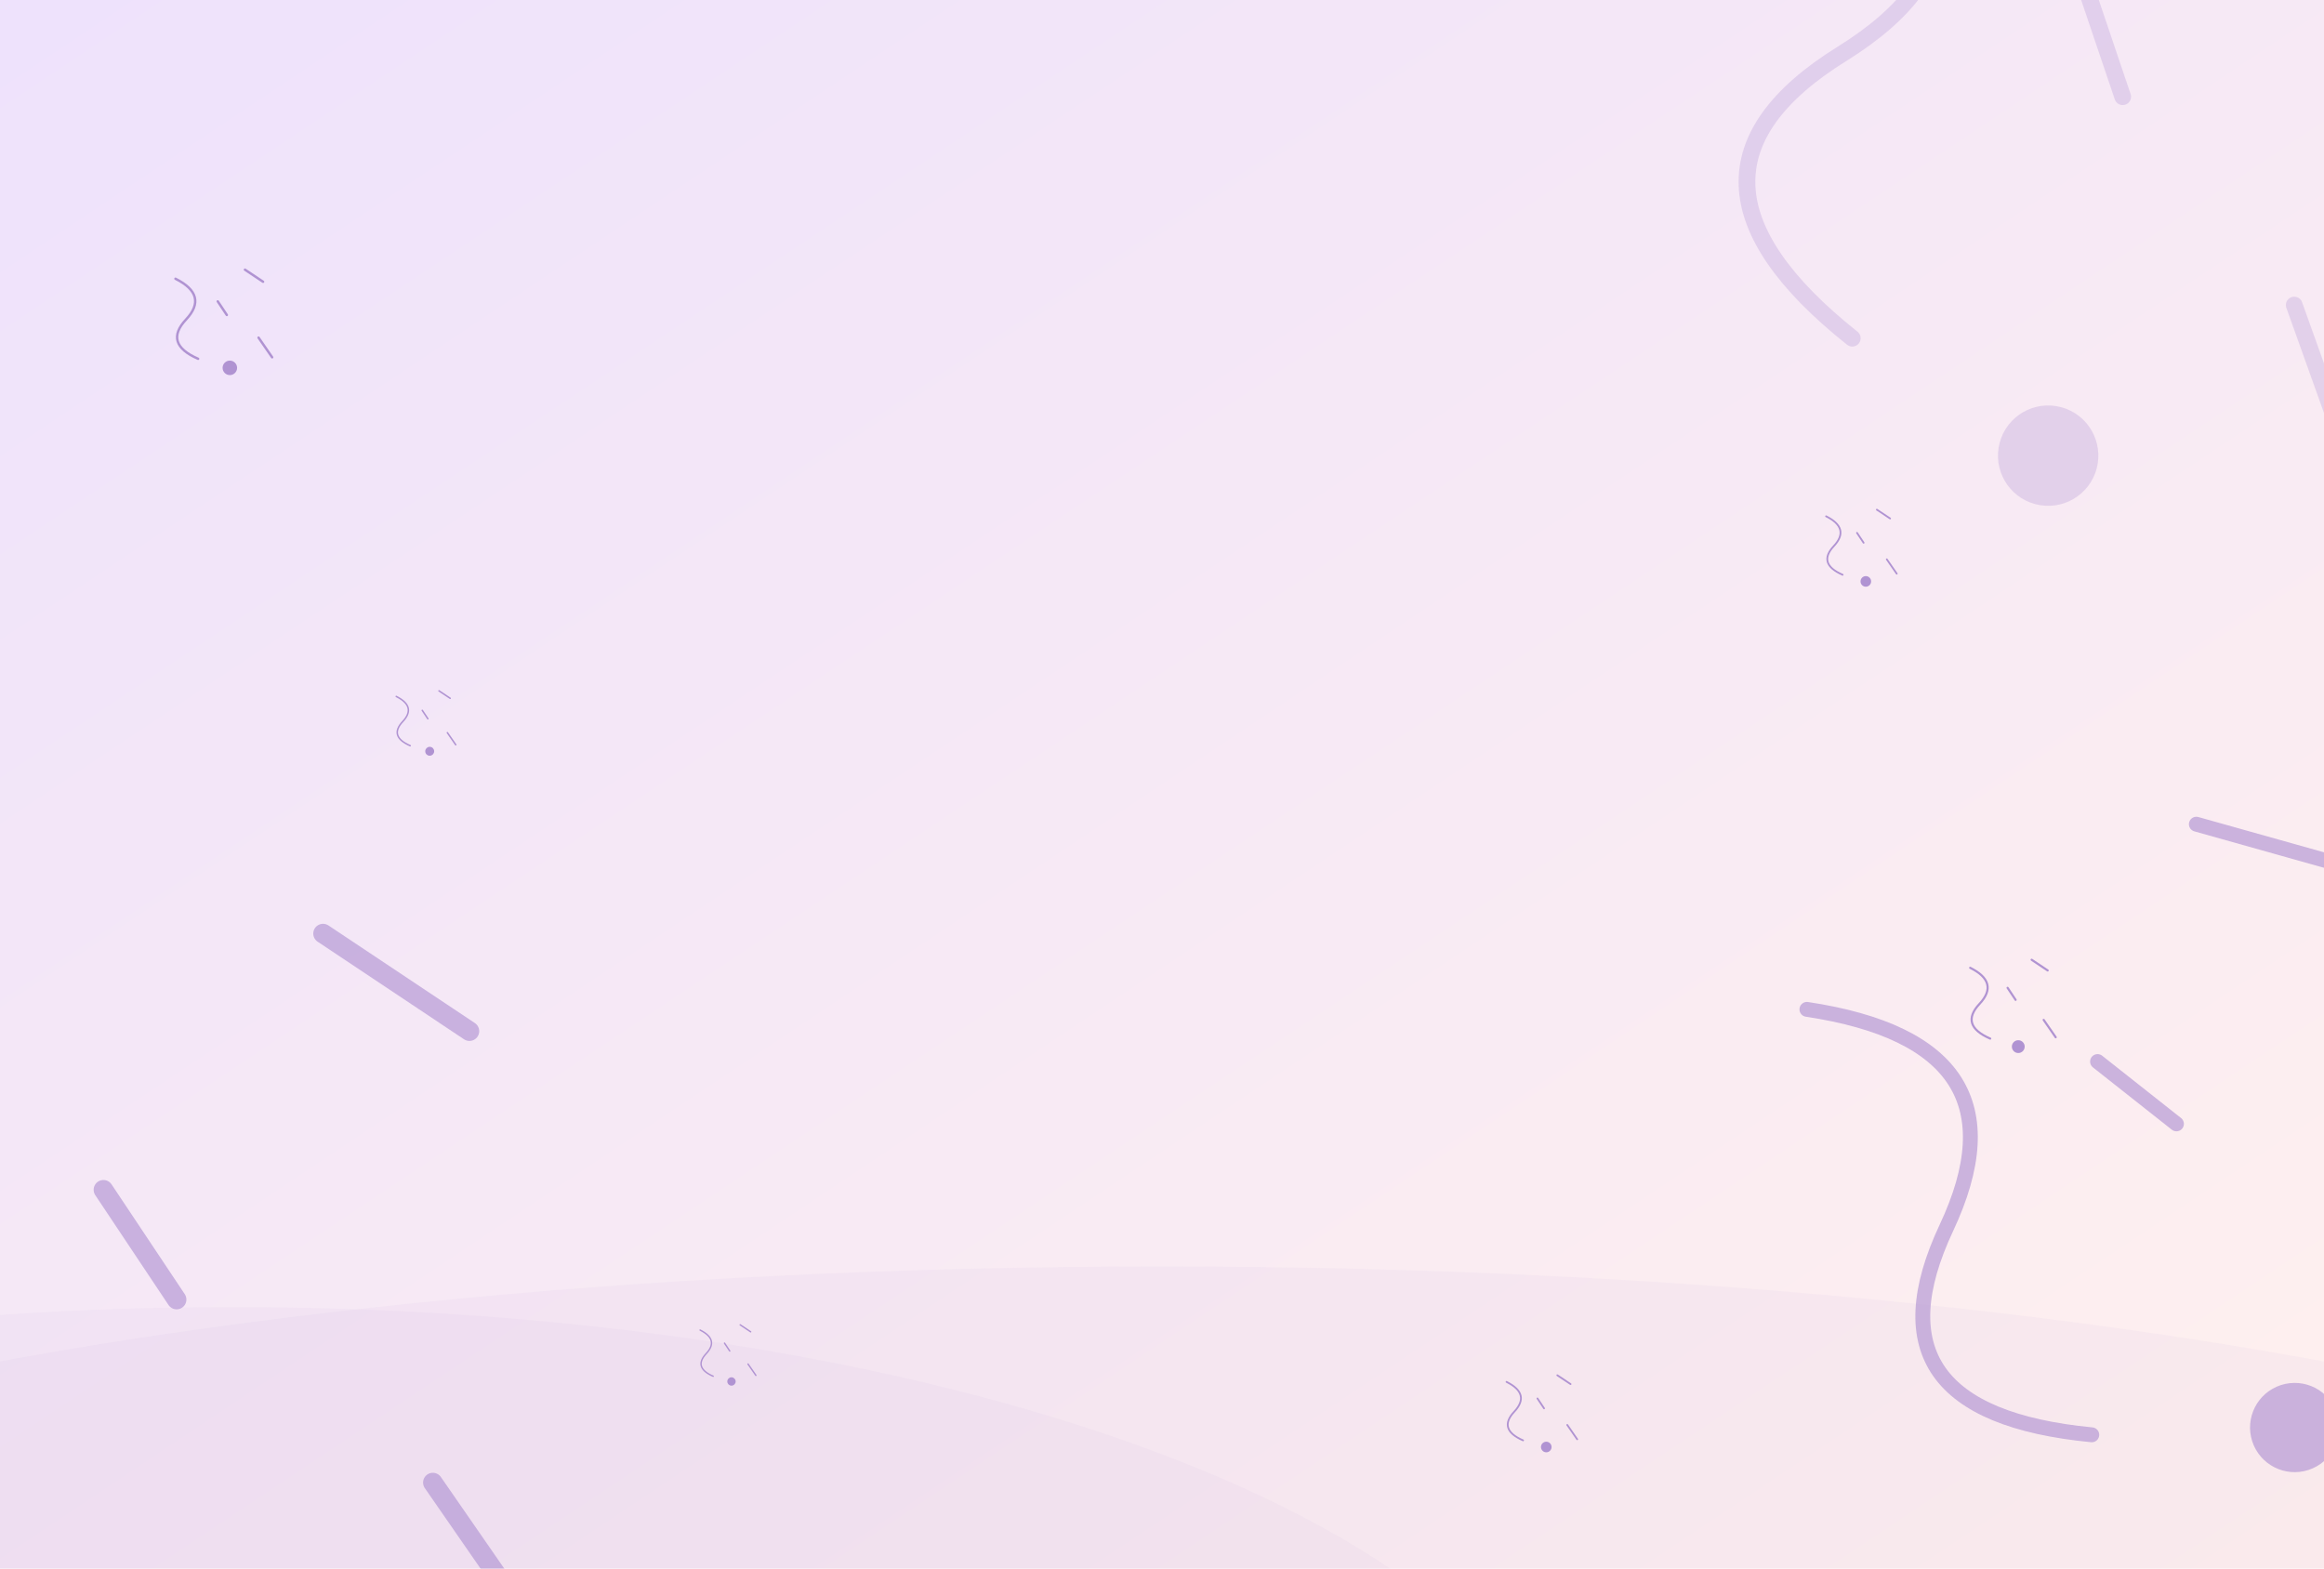
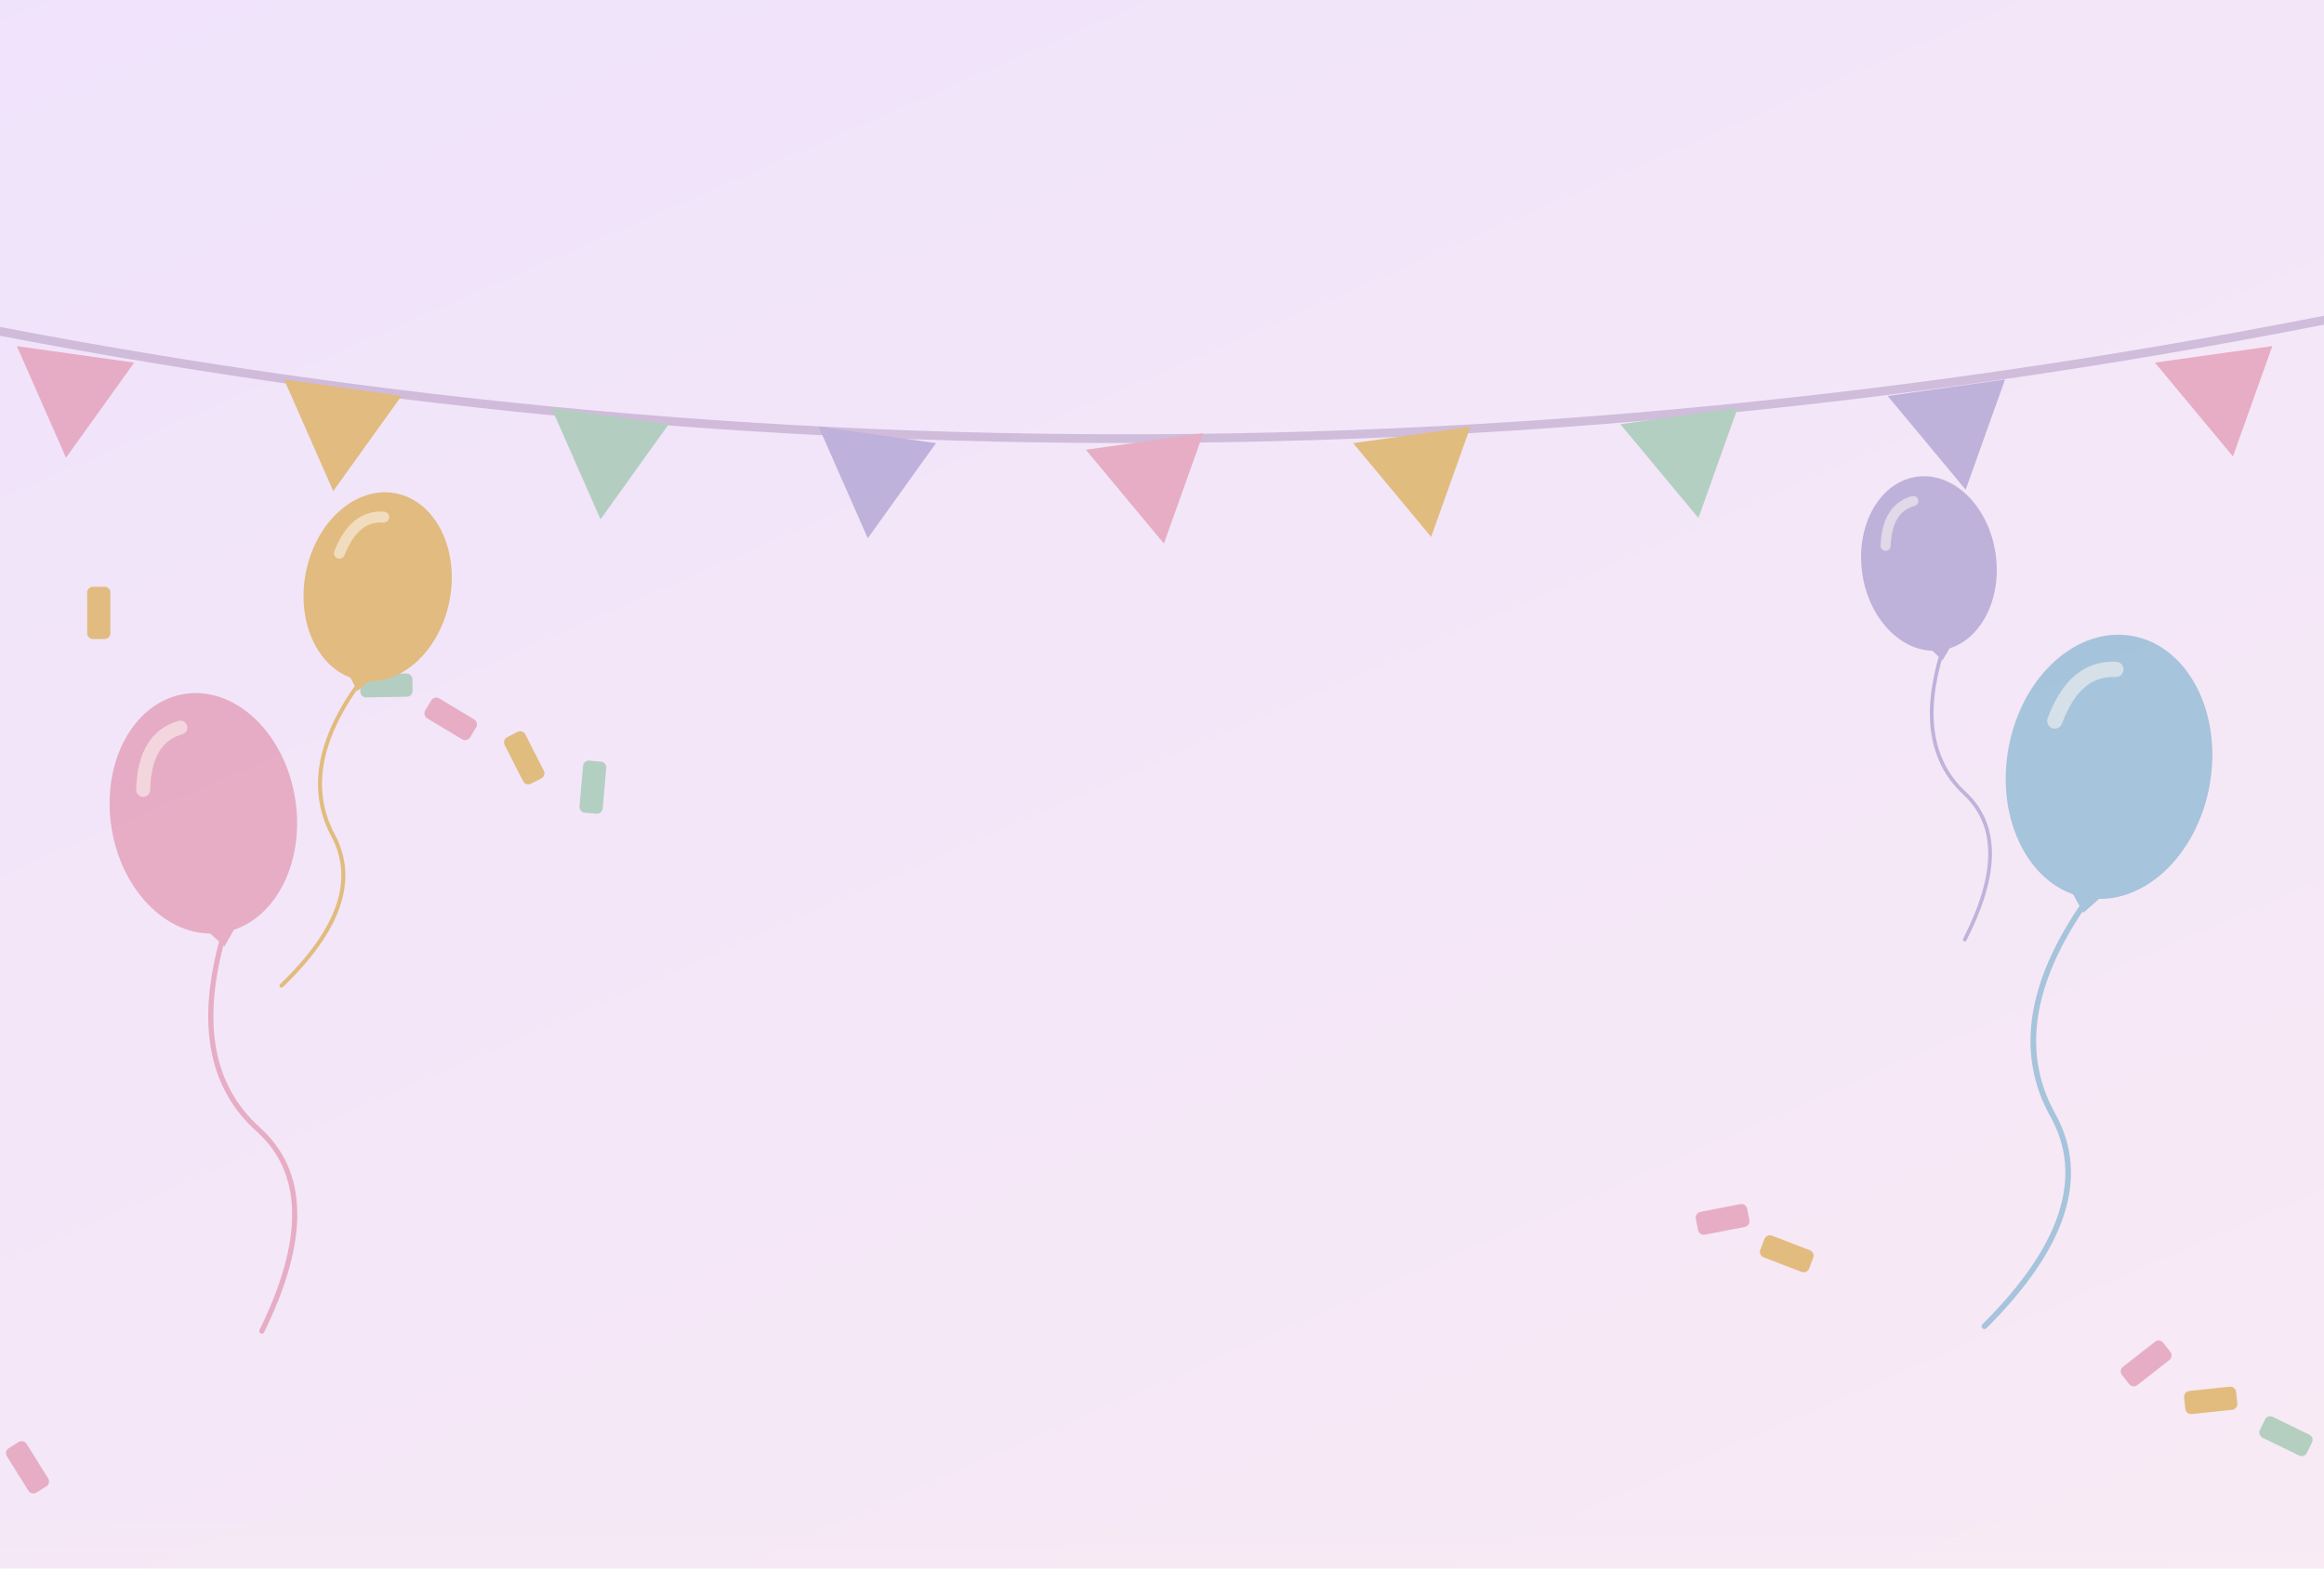
- <svg xmlns="http://www.w3.org/2000/svg" viewBox="0 0 400 270" preserveAspectRatio="xMidYMid slice" fill="none" stroke="currentColor" stroke-width="1.6" stroke-linecap="round" stroke-linejoin="round" color="rgb(176, 147, 210)">
+ <svg xmlns="http://www.w3.org/2000/svg" viewBox="0 70 400 270" preserveAspectRatio="xMidYMid slice" aria-hidden="true" color="">
  <defs>
-     <linearGradient id="scene-backdrop" x2="1" y2="1">
+     <linearGradient id="world-_r_q_-party-d-base" x2=".2" y2="1">
      <stop stop-color="#eee2fc" />
      <stop offset="1" stop-color="#fff0ee" />
    </linearGradient>
+     <radialGradient id="world-_r_q_-party-d-glow">
+       <stop stop-color="#fff6d9" stop-opacity="0.78" />
+       <stop offset="1" stop-color="#fff6d9" stop-opacity="0" />
+     </radialGradient>
+     <radialGradient id="world-_r_q_-party-d-shadow">
+       <stop stop-color="#b093d2" stop-opacity=".2" />
+       <stop offset="1" stop-color="#b093d2" stop-opacity="0" />
+     </radialGradient>
+     <linearGradient id="world-_r_q_-party-d-quiet" x2="0" y2="1">
+       <stop stop-color="#fff0ee" stop-opacity="0" />
+       <stop offset=".18" stop-color="#fff0ee" stop-opacity=".7" />
+       <stop offset=".7" stop-color="#fff0ee" stop-opacity=".82" />
+       <stop offset="1" stop-color="#fff0ee" stop-opacity="0" />
+     </linearGradient>
  </defs>
-   <rect width="400" height="270" fill="url(#scene-backdrop)" stroke="none" />
-   <defs>
-     <g id="world-_r_q_">
-       <path d="M-30-27Q-8-16-23 0T-15 26M16-33 28-25M25 12 34 25M-2-12 4-3" />
-       <circle cx="6" cy="32" r="4" fill="currentColor" />
+   <rect width="400" height="850" fill="url(#world-_r_q_-party-d-base)" />
+   <g opacity="0.86">
+     <g transform="translate(17 175) rotate(0) scale(1)">
+       <rect x="-2" y="-4" width="4" height="9" rx="1" fill="#dfb56c" />
    </g>
-   </defs>
-   <ellipse cx="200" cy="298" rx="330" ry="80" fill="currentColor" opacity=".07" stroke="none" />
-   <ellipse cx="40" cy="315" rx="230" ry="90" fill="currentColor" opacity=".07" stroke="none" />
-   <g opacity="0.65">
-     <use href="#world-_r_q_" transform="translate(22 230) scale(2.1)" />
-     <use href="#world-_r_q_" transform="translate(370 200) scale(1.6) rotate(-18)" />
-     <use href="#world-_r_q_" transform="translate(357 20) scale(1.8) rotate(15)" opacity=".45" />
-   </g>
-   <g transform="translate(38 55) scale(0.26)">
-     <g class="series-world-mote" style="animation-delay: 0s; animation-duration: 7s;">
-       <use href="#world-_r_q_" />
+     <g transform="translate(308 286) rotate(111) scale(1)">
+       <rect x="-2" y="-4" width="4" height="9" rx="1" fill="#dfb56c" />
+     </g>
+     <g transform="translate(5 323) rotate(148) scale(1)">
+       <rect x="-2" y="-4" width="4" height="9" rx="1" fill="#e4a3bd" />
+     </g>
+     <g transform="translate(102 206) rotate(185) scale(1)">
+       <rect x="-2" y="-4" width="4" height="9" rx="1" fill="#a9cbb8" />
+     </g>
+     <g transform="translate(296 280) rotate(259) scale(1)">
+       <rect x="-2" y="-4" width="4" height="9" rx="1" fill="#e4a3bd" />
+     </g>
+     <g transform="translate(393 317) rotate(296) scale(1)">
+       <rect x="-2" y="-4" width="4" height="9" rx="1" fill="#a9cbb8" />
+     </g>
+     <g transform="translate(90 200) rotate(333) scale(1)">
+       <rect x="-2" y="-4" width="4" height="9" rx="1" fill="#dfb56c" />
+     </g>
+     <g transform="translate(381 311) rotate(444) scale(1)">
+       <rect x="-2" y="-4" width="4" height="9" rx="1" fill="#dfb56c" />
+     </g>
+     <g transform="translate(78 194) rotate(481) scale(1)">
+       <rect x="-2" y="-4" width="4" height="9" rx="1" fill="#e4a3bd" />
+     </g>
+     <g transform="translate(369 305) rotate(592) scale(1)">
+       <rect x="-2" y="-4" width="4" height="9" rx="1" fill="#e4a3bd" />
+     </g>
+     <g transform="translate(66 188) rotate(629) scale(1)">
+       <rect x="-2" y="-4" width="4" height="9" rx="1" fill="#a9cbb8" />
+     </g>
+     <path d="M-20 123Q197 169 420 121" fill="none" stroke="#cbb5d6" stroke-width="1.5" stroke-linecap="round" stroke-linejoin="round" />
+     <g transform="translate(13 131) rotate(8) scale(0.85)">
+       <path d="M-12 0H12L1 21Z" fill="#e4a3bd" />
+     </g>
+     <g transform="translate(59 136.7403) rotate(8) scale(0.85)">
+       <path d="M-12 0H12L1 21Z" fill="#dfb56c" />
+     </g>
+     <g transform="translate(105 141.6066) rotate(8) scale(0.85)">
+       <path d="M-12 0H12L1 21Z" fill="#a9cbb8" />
+     </g>
+     <g transform="translate(151 144.8582) rotate(8) scale(0.85)">
+       <path d="M-12 0H12L1 21Z" fill="#b6a9d6" />
+     </g>
+     <g transform="translate(197 146) rotate(-8) scale(0.85)">
+       <path d="M-12 0H12L1 21Z" fill="#e4a3bd" />
+     </g>
+     <g transform="translate(243 144.8582) rotate(-8) scale(0.85)">
+       <path d="M-12 0H12L1 21Z" fill="#dfb56c" />
+     </g>
+     <g transform="translate(289 141.6066) rotate(-8) scale(0.85)">
+       <path d="M-12 0H12L1 21Z" fill="#a9cbb8" />
+     </g>
+     <g transform="translate(335 136.7403) rotate(-8) scale(0.85)">
+       <path d="M-12 0H12L1 21Z" fill="#b6a9d6" />
+     </g>
+     <g transform="translate(381 131) rotate(-8) scale(0.85)">
+       <path d="M-12 0H12L1 21Z" fill="#e4a3bd" />
+     </g>
+     <g transform="translate(35 210) rotate(-9) scale(0.8)">
+       <path d="M0 27Q-12 53 1 69T-5 112" fill="none" stroke="#e4a3bd" stroke-width="1.1" stroke-linecap="round" stroke-linejoin="round" />
+       <ellipse cx="0" cy="0" rx="20" ry="26" fill="#e4a3bd" />
+       <path d="M-4 24L4 24L0 29Z" fill="#e4a3bd" />
+       <path d="M-12-7Q-10-18-2-19" fill="none" stroke="#fffaf0" stroke-width="3" opacity=".55" stroke-linecap="round" />
+     </g>
+     <g transform="translate(65 171) rotate(11) scale(0.63)">
+       <path d="M0 27Q-12 53 1 69T-5 112" fill="none" stroke="#dfb56c" stroke-width="1.1" stroke-linecap="round" stroke-linejoin="round" />
+       <ellipse cx="0" cy="0" rx="20" ry="26" fill="#dfb56c" />
+       <path d="M-4 24L4 24L0 29Z" fill="#dfb56c" />
+       <path d="M-12-7Q-10-18-2-19" fill="none" stroke="#fffaf0" stroke-width="3" opacity=".55" stroke-linecap="round" />
+     </g>
+     <g transform="translate(363 202) rotate(10) scale(0.88)">
+       <path d="M0 27Q-12 53 1 69T-5 112" fill="none" stroke="#99bed7" stroke-width="1.1" stroke-linecap="round" stroke-linejoin="round" />
+       <ellipse cx="0" cy="0" rx="20" ry="26" fill="#99bed7" />
+       <path d="M-4 24L4 24L0 29Z" fill="#99bed7" />
+       <path d="M-12-7Q-10-18-2-19" fill="none" stroke="#fffaf0" stroke-width="3" opacity=".55" stroke-linecap="round" />
+     </g>
+     <g transform="translate(332 167) rotate(-8) scale(0.58)">
+       <path d="M0 27Q-12 53 1 69T-5 112" fill="none" stroke="#b6a9d6" stroke-width="1.1" stroke-linecap="round" stroke-linejoin="round" />
+       <ellipse cx="0" cy="0" rx="20" ry="26" fill="#b6a9d6" />
+       <path d="M-4 24L4 24L0 29Z" fill="#b6a9d6" />
+       <path d="M-12-7Q-10-18-2-19" fill="none" stroke="#fffaf0" stroke-width="3" opacity=".55" stroke-linecap="round" />
    </g>
  </g>
-   <g transform="translate(320 94) scale(0.19)">
-     <g class="series-world-mote" style="animation-delay: -1.7s; animation-duration: 8s;">
-       <use href="#world-_r_q_" />
+   <rect y="330" width="400" height="390" fill="url(#world-_r_q_-party-d-quiet)" />
+   <g opacity="0.72">
+     <path d="M0 759Q205 728 400 756V850H0Z" fill="#ead9e9" />
+     <g transform="translate(39 826) rotate(0) scale(1)">
+       <rect x="-19.5" y="-34" width="39" height="34" rx="5" fill="#e4a3bd" />
+       <rect x="-22.5" y="-39" width="45" height="10" rx="3" fill="#e4a3bd" />
+       <rect x="-3" y="-39" width="6" height="39" rx="1" fill="#fffaf0" />
+       <path d="M0-34C-36-52-20-67 0-37C20-67 36-52 0-34" fill="none" stroke="#fffaf0" stroke-width="4" stroke-linecap="round" stroke-linejoin="round" />
    </g>
-   </g>
-   <g transform="translate(73 124.2) scale(0.16)">
-     <g class="series-world-mote" style="animation-delay: -3.4s; animation-duration: 9s;">
-       <use href="#world-_r_q_" />
+     <g transform="translate(86 840) rotate(0) scale(1.264706)">
+       <rect x="-23.5" y="-43" width="47" height="43" rx="5" fill="#b6a9d6" />
+       <rect x="-26.5" y="-48" width="53" height="10" rx="3" fill="#b6a9d6" />
+       <rect x="-3" y="-48" width="6" height="48" rx="1" fill="#dfb56c" />
+       <path d="M0-34C-36-52-20-67 0-37C20-67 36-52 0-34" fill="none" stroke="#dfb56c" stroke-width="4" stroke-linecap="round" stroke-linejoin="round" />
    </g>
-   </g>
-   <g transform="translate(346 172.8) scale(0.23)">
-     <g class="series-world-mote" style="animation-delay: -5.1s; animation-duration: 7s;">
-       <use href="#world-_r_q_" />
-     </g>
-   </g>
-   <g transform="translate(125 233) scale(0.15)">
-     <g class="series-world-mote" style="animation-delay: -6.8s; animation-duration: 8s;">
-       <use href="#world-_r_q_" />
-     </g>
-   </g>
-   <g transform="translate(265 243) scale(0.19)">
-     <g class="series-world-mote" style="animation-delay: -8.5s; animation-duration: 9s;">
-       <use href="#world-_r_q_" />
+     <g transform="translate(344 821) rotate(0) scale(1)">
+       <rect x="-36" y="-45" width="72" height="51" rx="9" fill="#e4a3bd" />
+       <path d="M-36-35Q-23-25-13-35Q0-23 12-35Q27-25 36-35V-42Q0-55-36-42Z" fill="#fffaf0" />
+       <rect x="-2" y="-68" width="4" height="22" rx="1" fill="#dfb56c" />
+       <path d="M0-69Q-10-76 0-84Q10-76 0-69Z" fill="#dfb56c" />
    </g>
  </g>
</svg>
